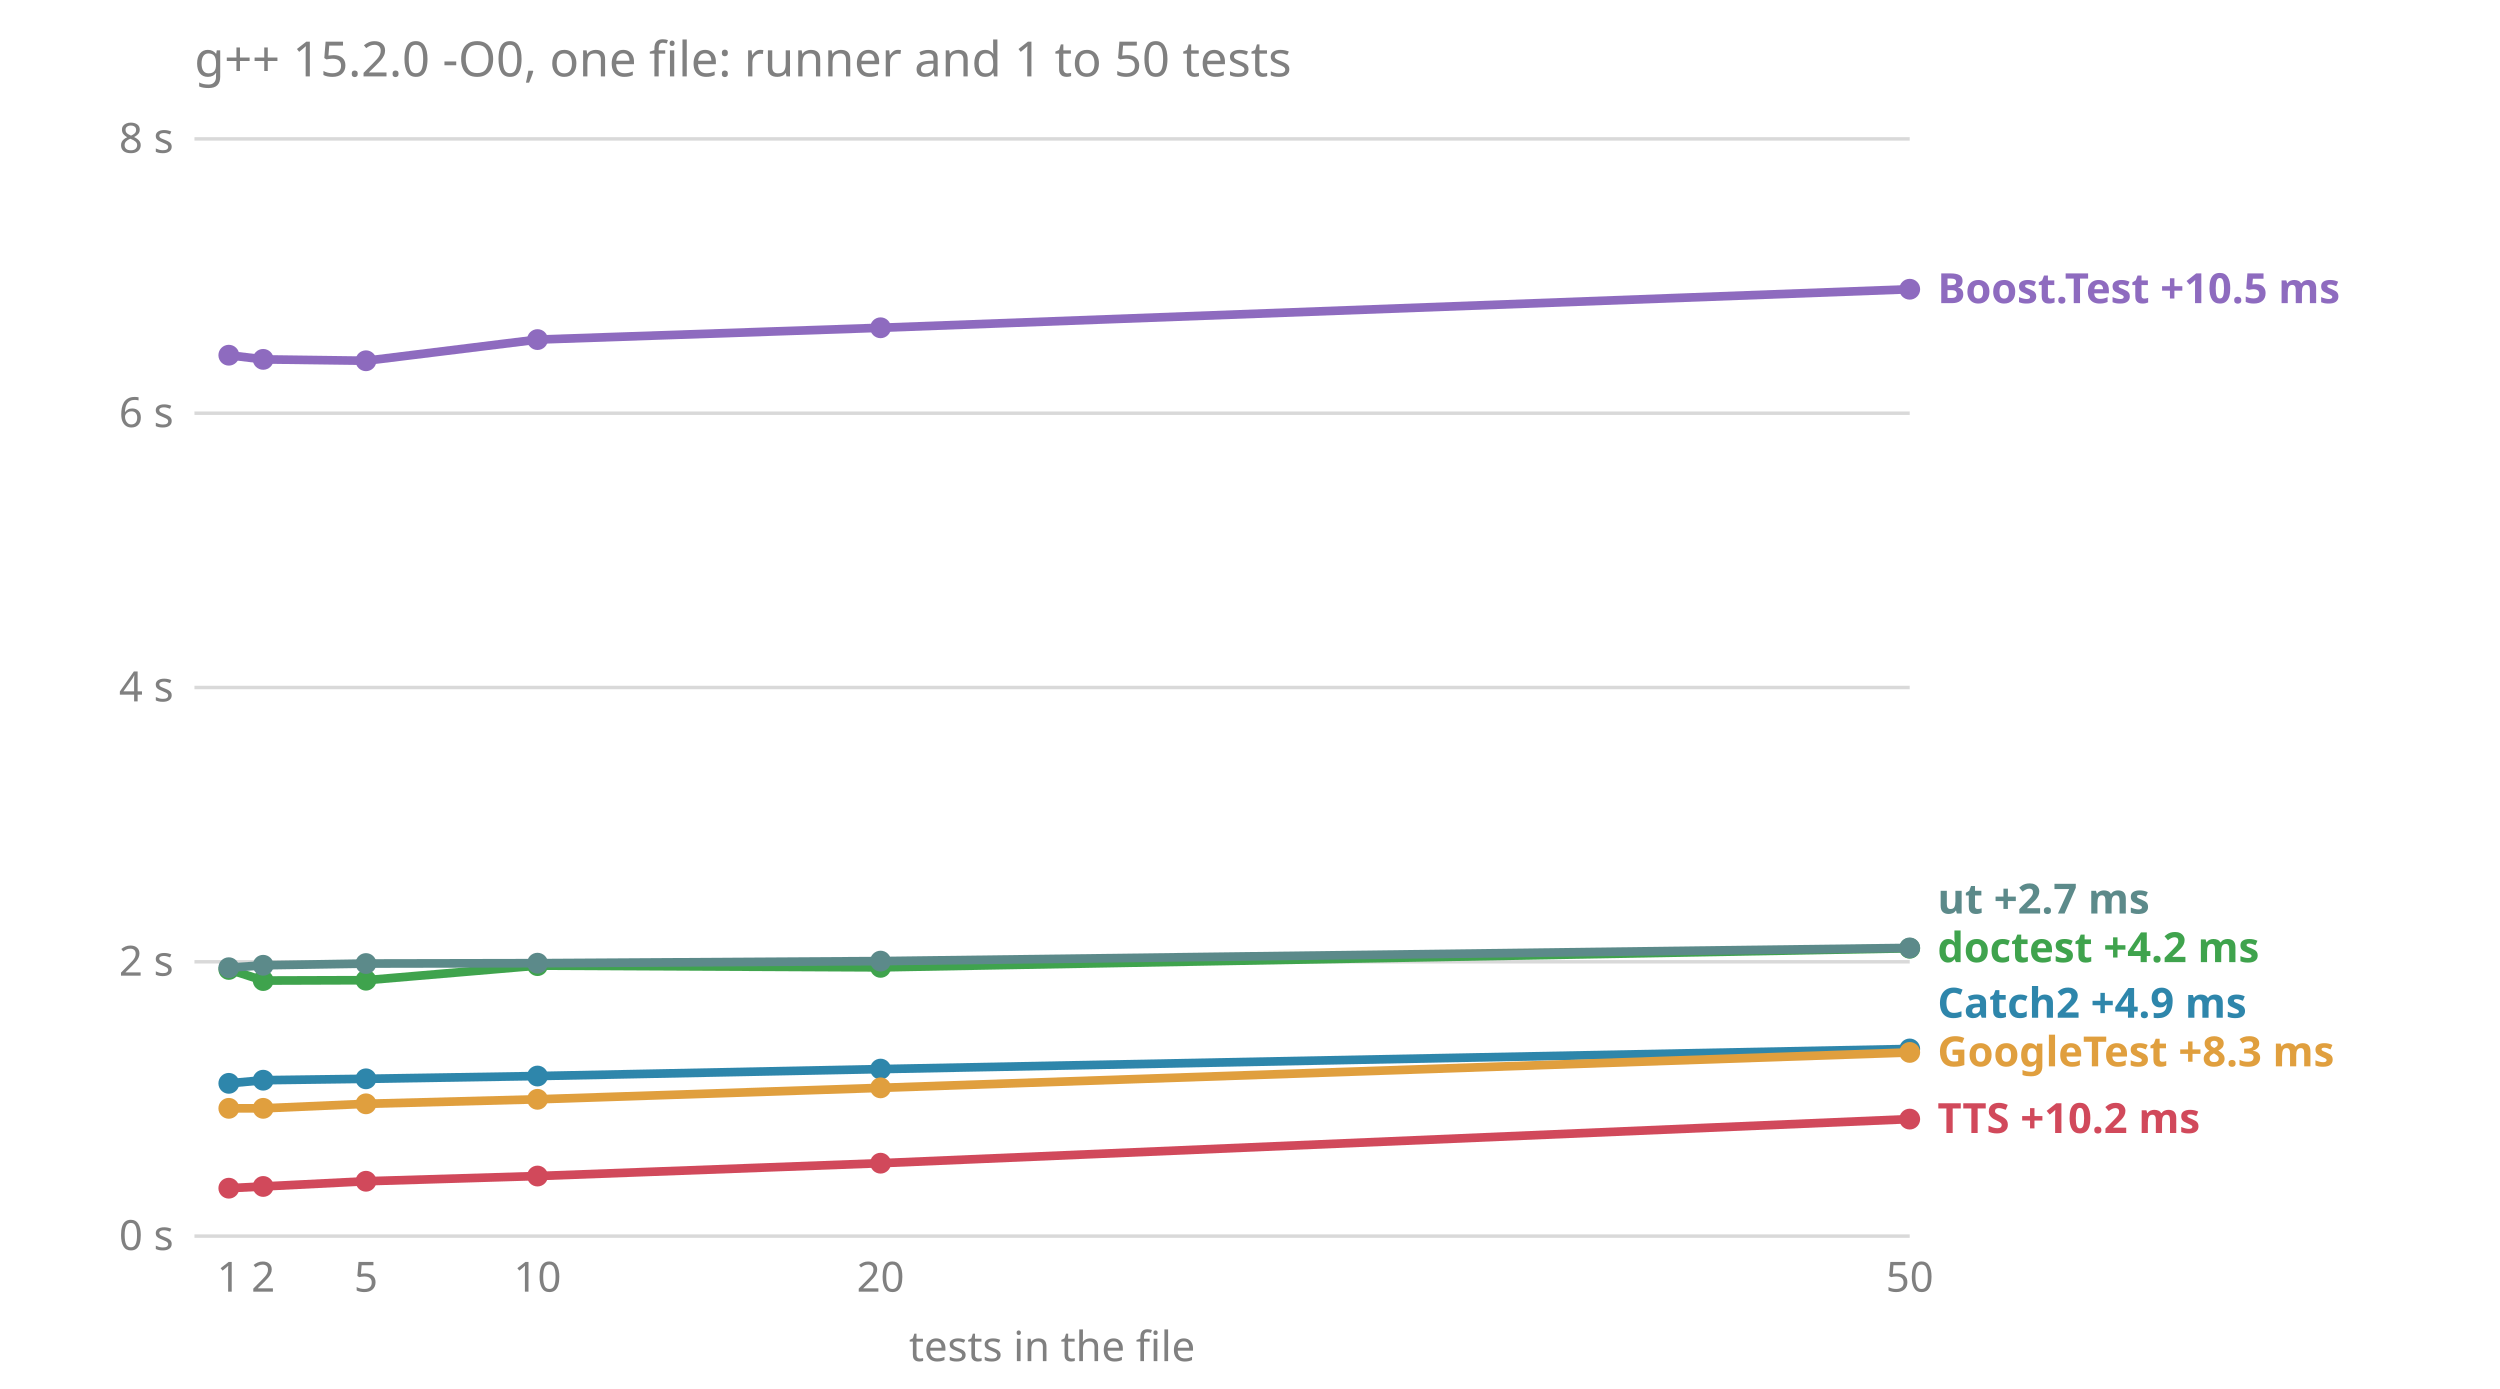
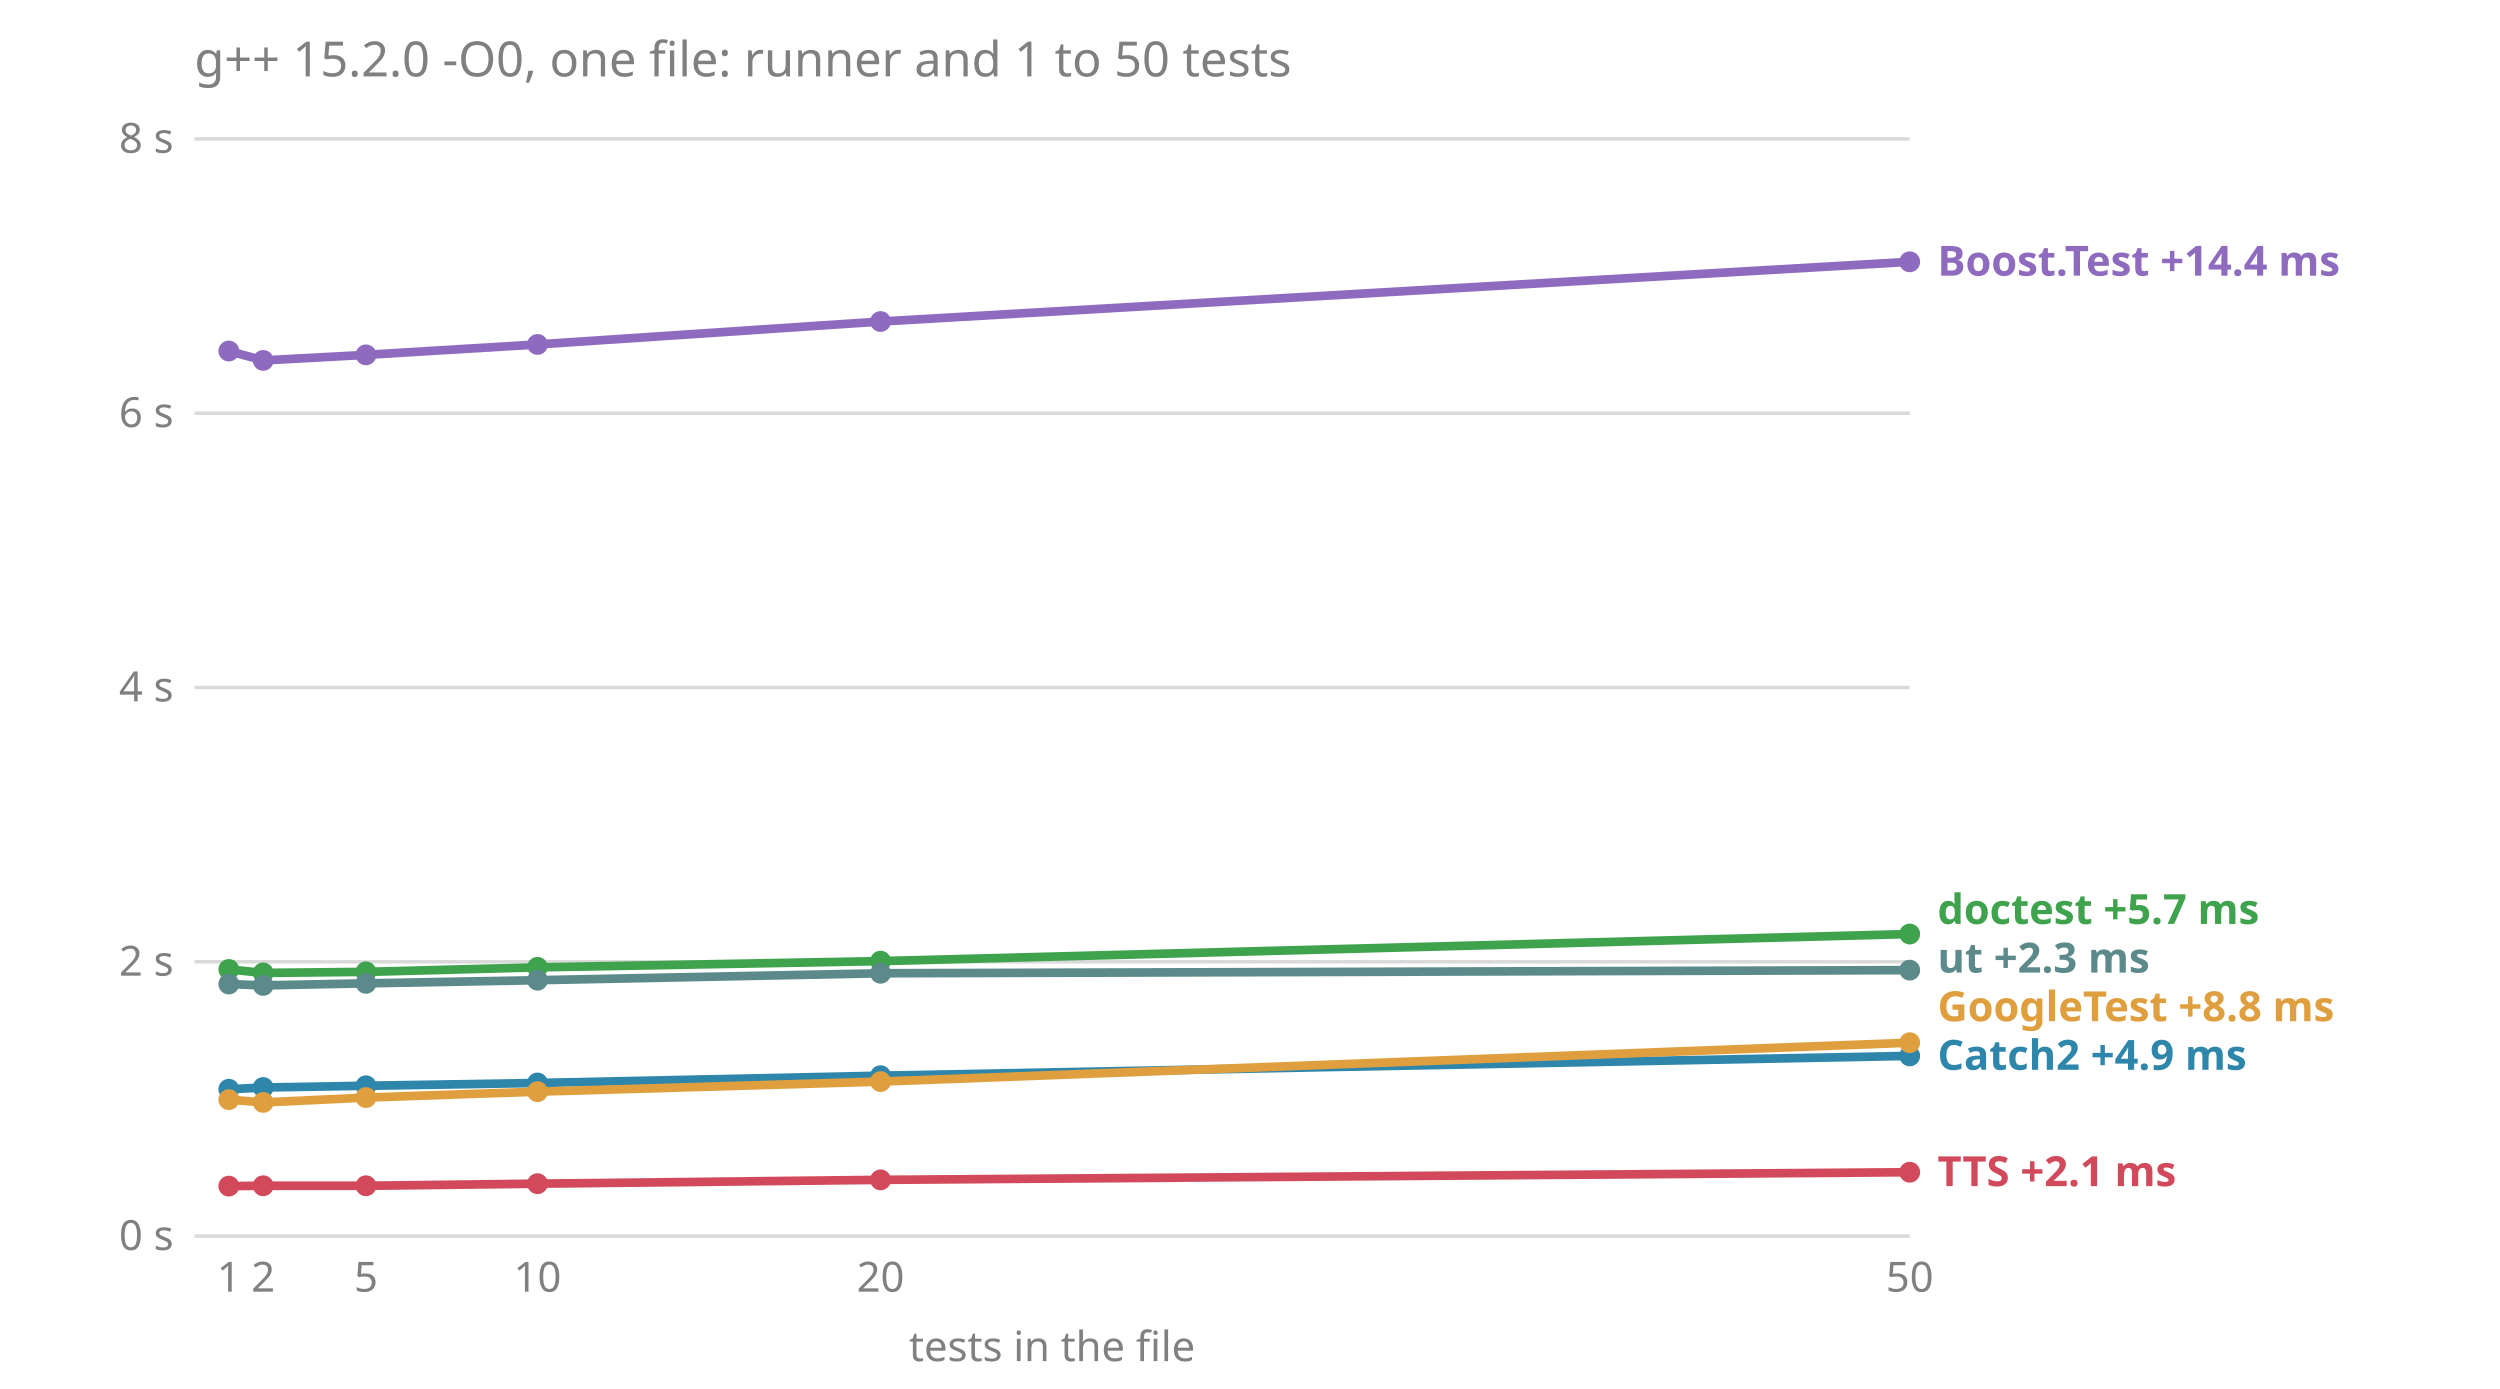
<svg xmlns="http://www.w3.org/2000/svg" viewBox="0 0 720 400" font-family="sans-serif" font-size="12">
  <text x="56" y="22" fill="#808080" font-size="14">g++ 15.2.0 -O0, one file: runner and 1 to 50 tests</text>
  <line x1="56" x2="550" y1="356.0" y2="356.0" stroke="#808080" stroke-opacity="0.3" />
  <text x="50" y="360.0" fill="#808080" text-anchor="end">0 s</text>
  <line x1="56" x2="550" y1="277.0" y2="277.0" stroke="#808080" stroke-opacity="0.3" />
  <text x="50" y="281.0" fill="#808080" text-anchor="end">2 s</text>
  <line x1="56" x2="550" y1="198.0" y2="198.0" stroke="#808080" stroke-opacity="0.3" />
  <text x="50" y="202.0" fill="#808080" text-anchor="end">4 s</text>
  <line x1="56" x2="550" y1="119.0" y2="119.0" stroke="#808080" stroke-opacity="0.3" />
  <text x="50" y="123.0" fill="#808080" text-anchor="end">6 s</text>
  <line x1="56" x2="550" y1="40.0" y2="40.0" stroke="#808080" stroke-opacity="0.3" />
  <text x="50" y="44.0" fill="#808080" text-anchor="end">8 s</text>
  <text x="65.9" y="372" fill="#808080" text-anchor="middle">1</text>
  <text x="75.8" y="372" fill="#808080" text-anchor="middle">2</text>
  <text x="105.4" y="372" fill="#808080" text-anchor="middle">5</text>
  <text x="154.8" y="372" fill="#808080" text-anchor="middle">10</text>
  <text x="253.6" y="372" fill="#808080" text-anchor="middle">20</text>
  <text x="550.0" y="372" fill="#808080" text-anchor="middle">50</text>
  <text x="303.0" y="392" fill="#808080" text-anchor="middle">tests in the file</text>
-   <text x="558" y="326.3" fill="#d1495b" font-weight="bold">TTS +10.2 ms</text>
-   <text x="558" y="307.1" fill="#e09f3e" font-weight="bold">GoogleTest +8.3 ms</text>
-   <text x="558" y="293.1" fill="#2e86ab" font-weight="bold">Catch2 +4.9 ms</text>
-   <text x="558" y="277.1" fill="#3fa34d" font-weight="bold">doctest +4.2 ms</text>
-   <text x="558" y="263.1" fill="#5c8a8a" font-weight="bold">ut +2.7 ms</text>
-   <text x="558" y="87.3" fill="#8e6bbf" font-weight="bold">Boost.Test +10.5 ms</text>
-   <polyline points="65.9,102.3 75.8,103.5 105.4,103.9 154.8,97.8 253.6,94.4 550.0,83.3" fill="none" stroke="#8e6bbf" stroke-width="2.5" />
-   <circle cx="65.9" cy="102.3" r="3" fill="#8e6bbf" />
-   <circle cx="75.8" cy="103.5" r="3" fill="#8e6bbf" />
-   <circle cx="105.4" cy="103.9" r="3" fill="#8e6bbf" />
-   <circle cx="154.8" cy="97.8" r="3" fill="#8e6bbf" />
-   <circle cx="253.6" cy="94.4" r="3" fill="#8e6bbf" />
-   <circle cx="550.0" cy="83.3" r="3" fill="#8e6bbf" />
-   <polyline points="65.9,312.0 75.8,311.1 105.4,310.7 154.8,309.9 253.6,307.9 550.0,302.1" fill="none" stroke="#2e86ab" stroke-width="2.5" />
-   <circle cx="65.9" cy="312.0" r="3" fill="#2e86ab" />
-   <circle cx="75.8" cy="311.1" r="3" fill="#2e86ab" />
-   <circle cx="105.4" cy="310.7" r="3" fill="#2e86ab" />
-   <circle cx="154.8" cy="309.9" r="3" fill="#2e86ab" />
-   <circle cx="253.6" cy="307.9" r="3" fill="#2e86ab" />
-   <circle cx="550.0" cy="302.1" r="3" fill="#2e86ab" />
-   <polyline points="65.9,279.2 75.8,282.4 105.4,282.3 154.8,278.1 253.6,278.6 550.0,273.1" fill="none" stroke="#3fa34d" stroke-width="2.5" />
+   <text x="558" y="341.6" fill="#d1495b" font-weight="bold">TTS +2.1 ms</text>
+   <text x="558" y="308.1" fill="#2e86ab" font-weight="bold">Catch2 +4.9 ms</text>
+   <text x="558" y="294.1" fill="#e09f3e" font-weight="bold">GoogleTest +8.8 ms</text>
+   <text x="558" y="280.1" fill="#5c8a8a" font-weight="bold">ut +2.3 ms</text>
+   <text x="558" y="266.1" fill="#3fa34d" font-weight="bold">doctest +5.7 ms</text>
+   <text x="558" y="79.4" fill="#8e6bbf" font-weight="bold">Boost.Test +14.4 ms</text>
+   <polyline points="65.9,101.1 75.8,103.8 105.4,102.2 154.8,99.2 253.6,92.6 550.0,75.4" fill="none" stroke="#8e6bbf" stroke-width="2.5" />
+   <circle cx="65.9" cy="101.1" r="3" fill="#8e6bbf" />
+   <circle cx="75.8" cy="103.8" r="3" fill="#8e6bbf" />
+   <circle cx="105.4" cy="102.2" r="3" fill="#8e6bbf" />
+   <circle cx="154.8" cy="99.2" r="3" fill="#8e6bbf" />
+   <circle cx="253.6" cy="92.6" r="3" fill="#8e6bbf" />
+   <circle cx="550.0" cy="75.4" r="3" fill="#8e6bbf" />
+   <polyline points="65.9,313.7 75.8,313.2 105.4,312.7 154.8,311.9 253.6,309.8 550.0,304.1" fill="none" stroke="#2e86ab" stroke-width="2.5" />
+   <circle cx="65.9" cy="313.7" r="3" fill="#2e86ab" />
+   <circle cx="75.8" cy="313.2" r="3" fill="#2e86ab" />
+   <circle cx="105.4" cy="312.7" r="3" fill="#2e86ab" />
+   <circle cx="154.8" cy="311.9" r="3" fill="#2e86ab" />
+   <circle cx="253.6" cy="309.8" r="3" fill="#2e86ab" />
+   <circle cx="550.0" cy="304.1" r="3" fill="#2e86ab" />
+   <polyline points="65.9,279.2 75.8,280.2 105.4,279.9 154.8,278.6 253.6,276.8 550.0,269.0" fill="none" stroke="#3fa34d" stroke-width="2.5" />
  <circle cx="65.9" cy="279.2" r="3" fill="#3fa34d" />
-   <circle cx="75.8" cy="282.4" r="3" fill="#3fa34d" />
-   <circle cx="105.4" cy="282.3" r="3" fill="#3fa34d" />
-   <circle cx="154.8" cy="278.1" r="3" fill="#3fa34d" />
-   <circle cx="253.6" cy="278.6" r="3" fill="#3fa34d" />
-   <circle cx="550.0" cy="273.1" r="3" fill="#3fa34d" />
-   <polyline points="65.9,319.2 75.8,319.2 105.4,317.9 154.8,316.6 253.6,313.3 550.0,303.1" fill="none" stroke="#e09f3e" stroke-width="2.5" />
-   <circle cx="65.9" cy="319.2" r="3" fill="#e09f3e" />
-   <circle cx="75.8" cy="319.2" r="3" fill="#e09f3e" />
-   <circle cx="105.4" cy="317.9" r="3" fill="#e09f3e" />
-   <circle cx="154.8" cy="316.6" r="3" fill="#e09f3e" />
-   <circle cx="253.6" cy="313.3" r="3" fill="#e09f3e" />
-   <circle cx="550.0" cy="303.1" r="3" fill="#e09f3e" />
-   <polyline points="65.9,342.2 75.8,341.7 105.4,340.2 154.8,338.7 253.6,335.0 550.0,322.3" fill="none" stroke="#d1495b" stroke-width="2.5" />
-   <circle cx="65.9" cy="342.2" r="3" fill="#d1495b" />
-   <circle cx="75.8" cy="341.7" r="3" fill="#d1495b" />
-   <circle cx="105.4" cy="340.2" r="3" fill="#d1495b" />
-   <circle cx="154.8" cy="338.7" r="3" fill="#d1495b" />
-   <circle cx="253.6" cy="335.0" r="3" fill="#d1495b" />
-   <circle cx="550.0" cy="322.3" r="3" fill="#d1495b" />
-   <polyline points="65.9,278.7 75.8,278.0 105.4,277.5 154.8,277.4 253.6,276.8 550.0,273.0" fill="none" stroke="#5c8a8a" stroke-width="2.5" />
-   <circle cx="65.9" cy="278.7" r="3" fill="#5c8a8a" />
-   <circle cx="75.8" cy="278.0" r="3" fill="#5c8a8a" />
-   <circle cx="105.4" cy="277.5" r="3" fill="#5c8a8a" />
-   <circle cx="154.8" cy="277.4" r="3" fill="#5c8a8a" />
-   <circle cx="253.6" cy="276.8" r="3" fill="#5c8a8a" />
-   <circle cx="550.0" cy="273.0" r="3" fill="#5c8a8a" />
+   <circle cx="75.8" cy="280.2" r="3" fill="#3fa34d" />
+   <circle cx="105.4" cy="279.9" r="3" fill="#3fa34d" />
+   <circle cx="154.8" cy="278.6" r="3" fill="#3fa34d" />
+   <circle cx="253.6" cy="276.8" r="3" fill="#3fa34d" />
+   <circle cx="550.0" cy="269.0" r="3" fill="#3fa34d" />
+   <polyline points="65.9,316.7 75.8,317.5 105.4,316.1 154.8,314.4 253.6,311.5 550.0,300.3" fill="none" stroke="#e09f3e" stroke-width="2.5" />
+   <circle cx="65.9" cy="316.7" r="3" fill="#e09f3e" />
+   <circle cx="75.8" cy="317.5" r="3" fill="#e09f3e" />
+   <circle cx="105.4" cy="316.1" r="3" fill="#e09f3e" />
+   <circle cx="154.8" cy="314.4" r="3" fill="#e09f3e" />
+   <circle cx="253.6" cy="311.5" r="3" fill="#e09f3e" />
+   <circle cx="550.0" cy="300.3" r="3" fill="#e09f3e" />
+   <polyline points="65.9,341.6 75.8,341.5 105.4,341.5 154.8,340.9 253.6,339.8 550.0,337.6" fill="none" stroke="#d1495b" stroke-width="2.5" />
+   <circle cx="65.9" cy="341.6" r="3" fill="#d1495b" />
+   <circle cx="75.8" cy="341.5" r="3" fill="#d1495b" />
+   <circle cx="105.4" cy="341.5" r="3" fill="#d1495b" />
+   <circle cx="154.8" cy="340.9" r="3" fill="#d1495b" />
+   <circle cx="253.6" cy="339.8" r="3" fill="#d1495b" />
+   <circle cx="550.0" cy="337.6" r="3" fill="#d1495b" />
+   <polyline points="65.9,283.4 75.8,283.8 105.4,283.2 154.8,282.3 253.6,280.3 550.0,279.4" fill="none" stroke="#5c8a8a" stroke-width="2.5" />
+   <circle cx="65.9" cy="283.4" r="3" fill="#5c8a8a" />
+   <circle cx="75.8" cy="283.8" r="3" fill="#5c8a8a" />
+   <circle cx="105.4" cy="283.2" r="3" fill="#5c8a8a" />
+   <circle cx="154.8" cy="282.3" r="3" fill="#5c8a8a" />
+   <circle cx="253.6" cy="280.3" r="3" fill="#5c8a8a" />
+   <circle cx="550.0" cy="279.4" r="3" fill="#5c8a8a" />
</svg>
